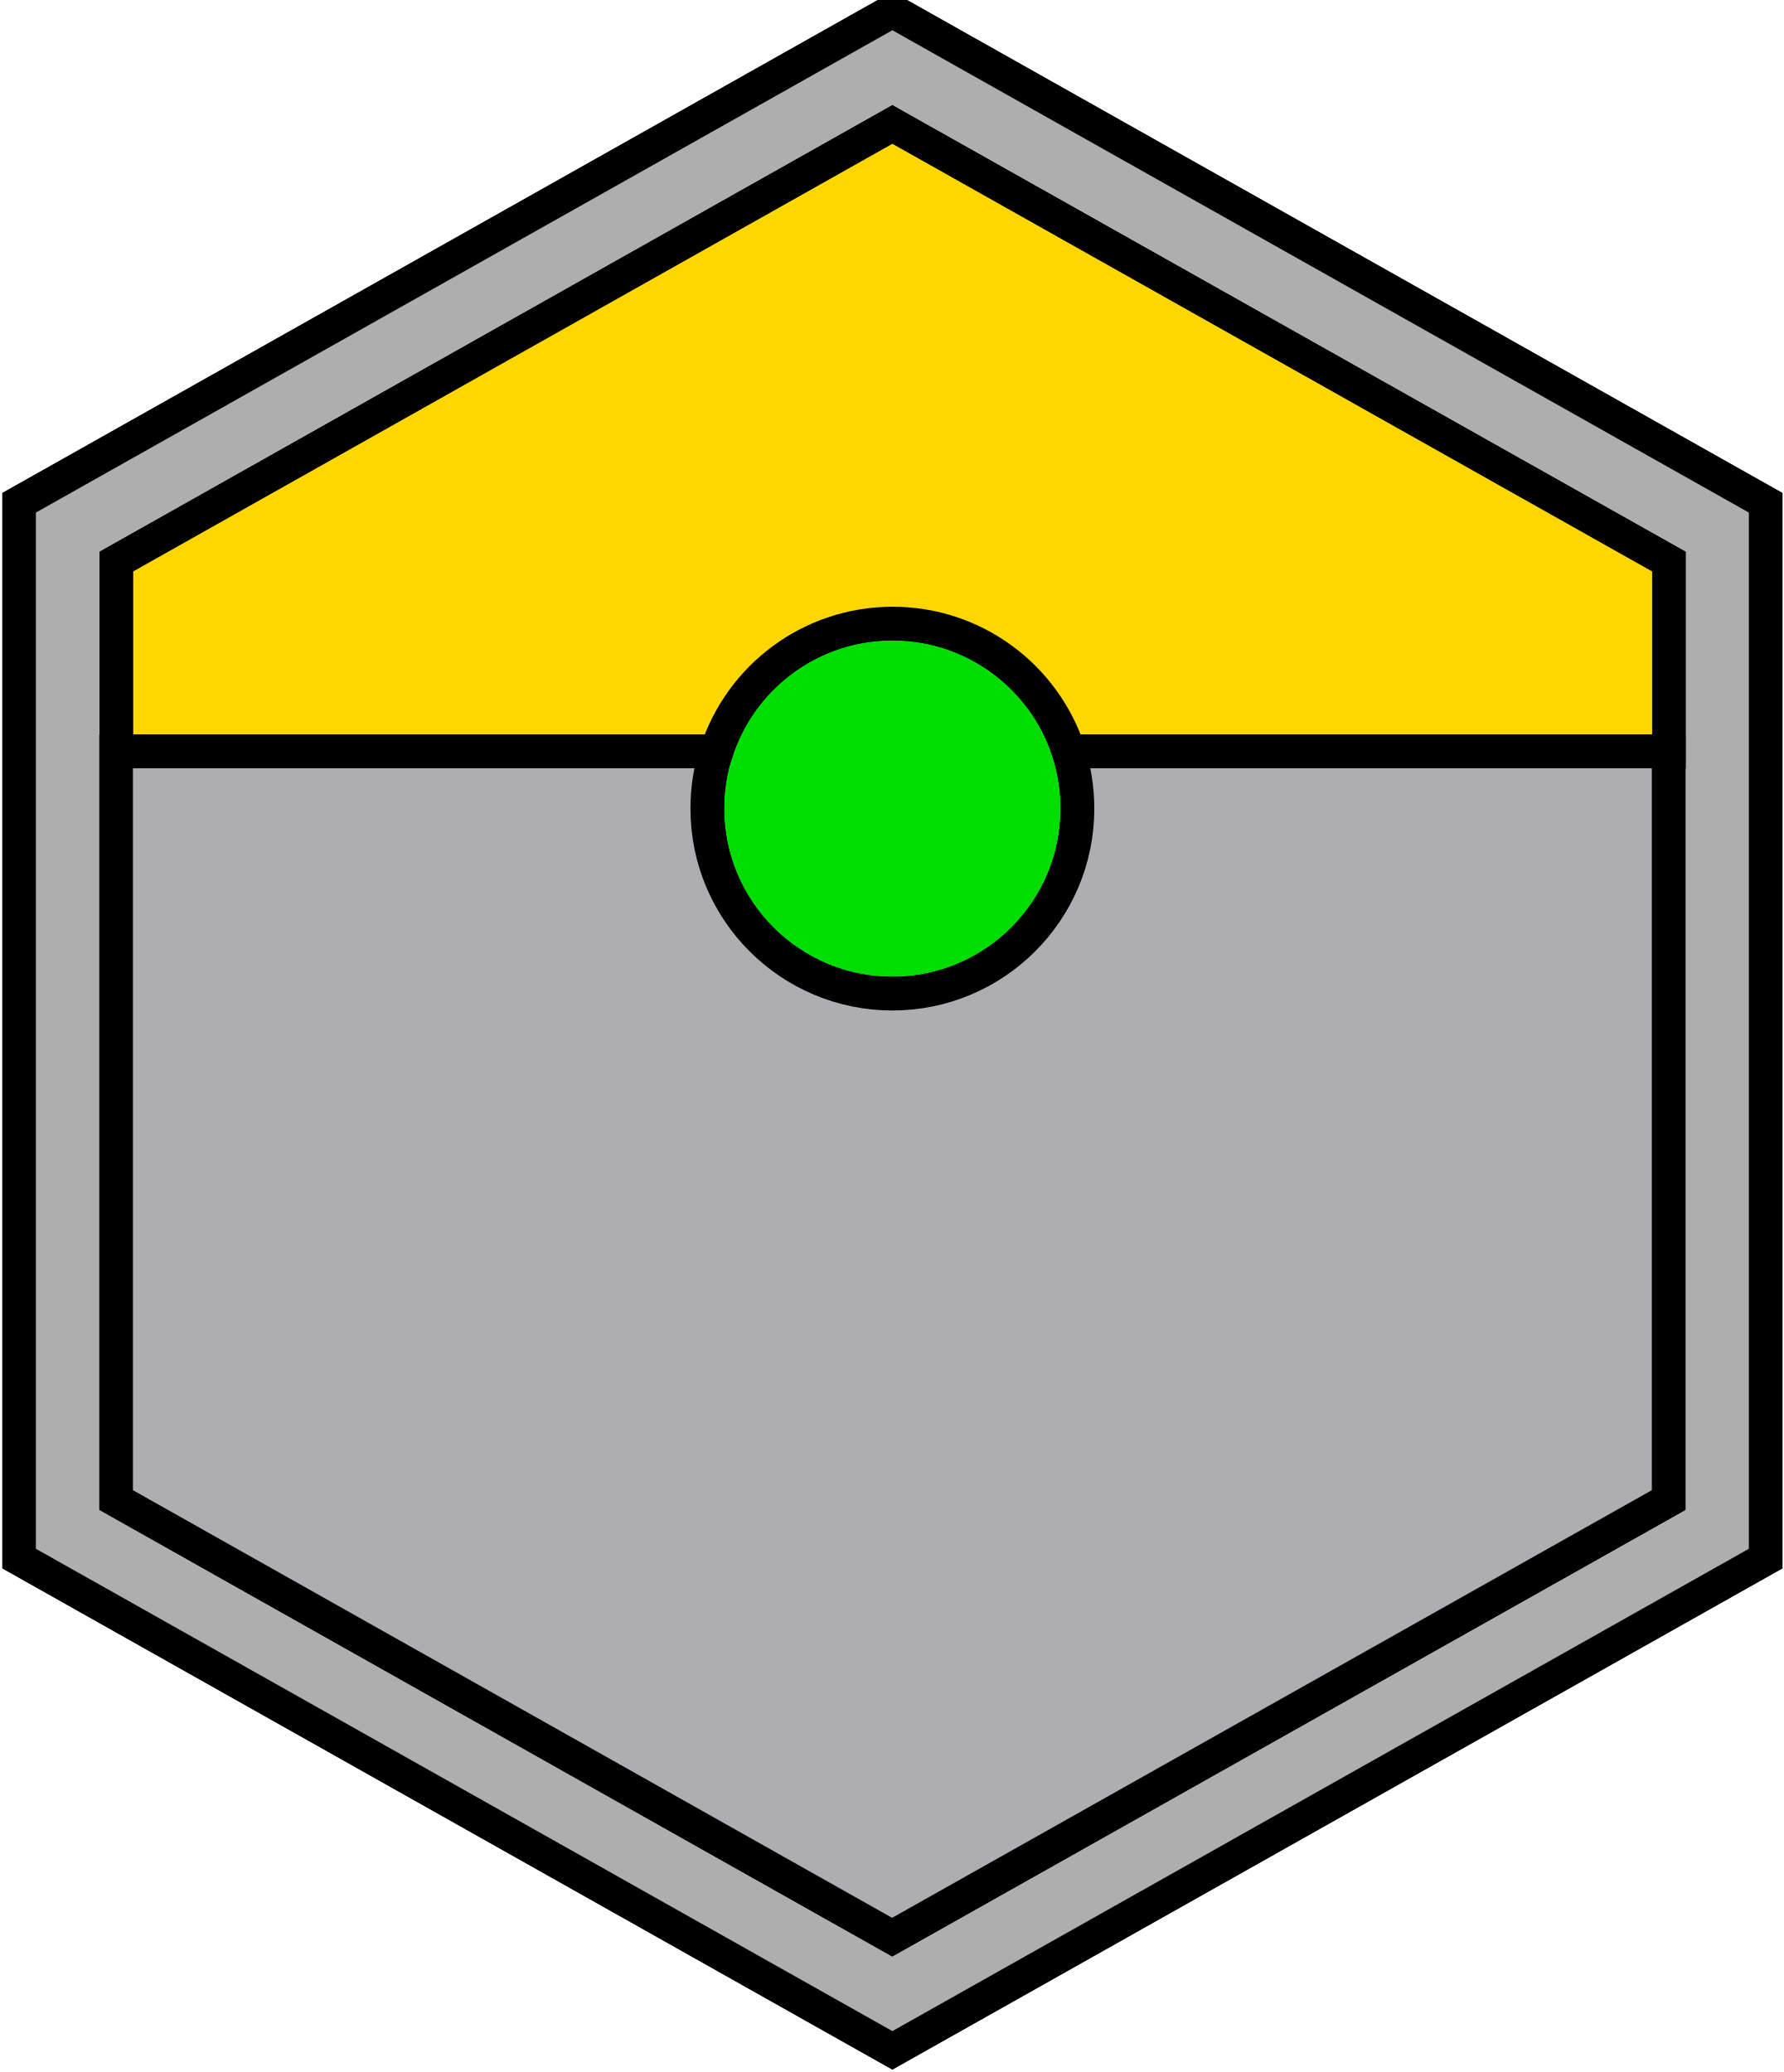
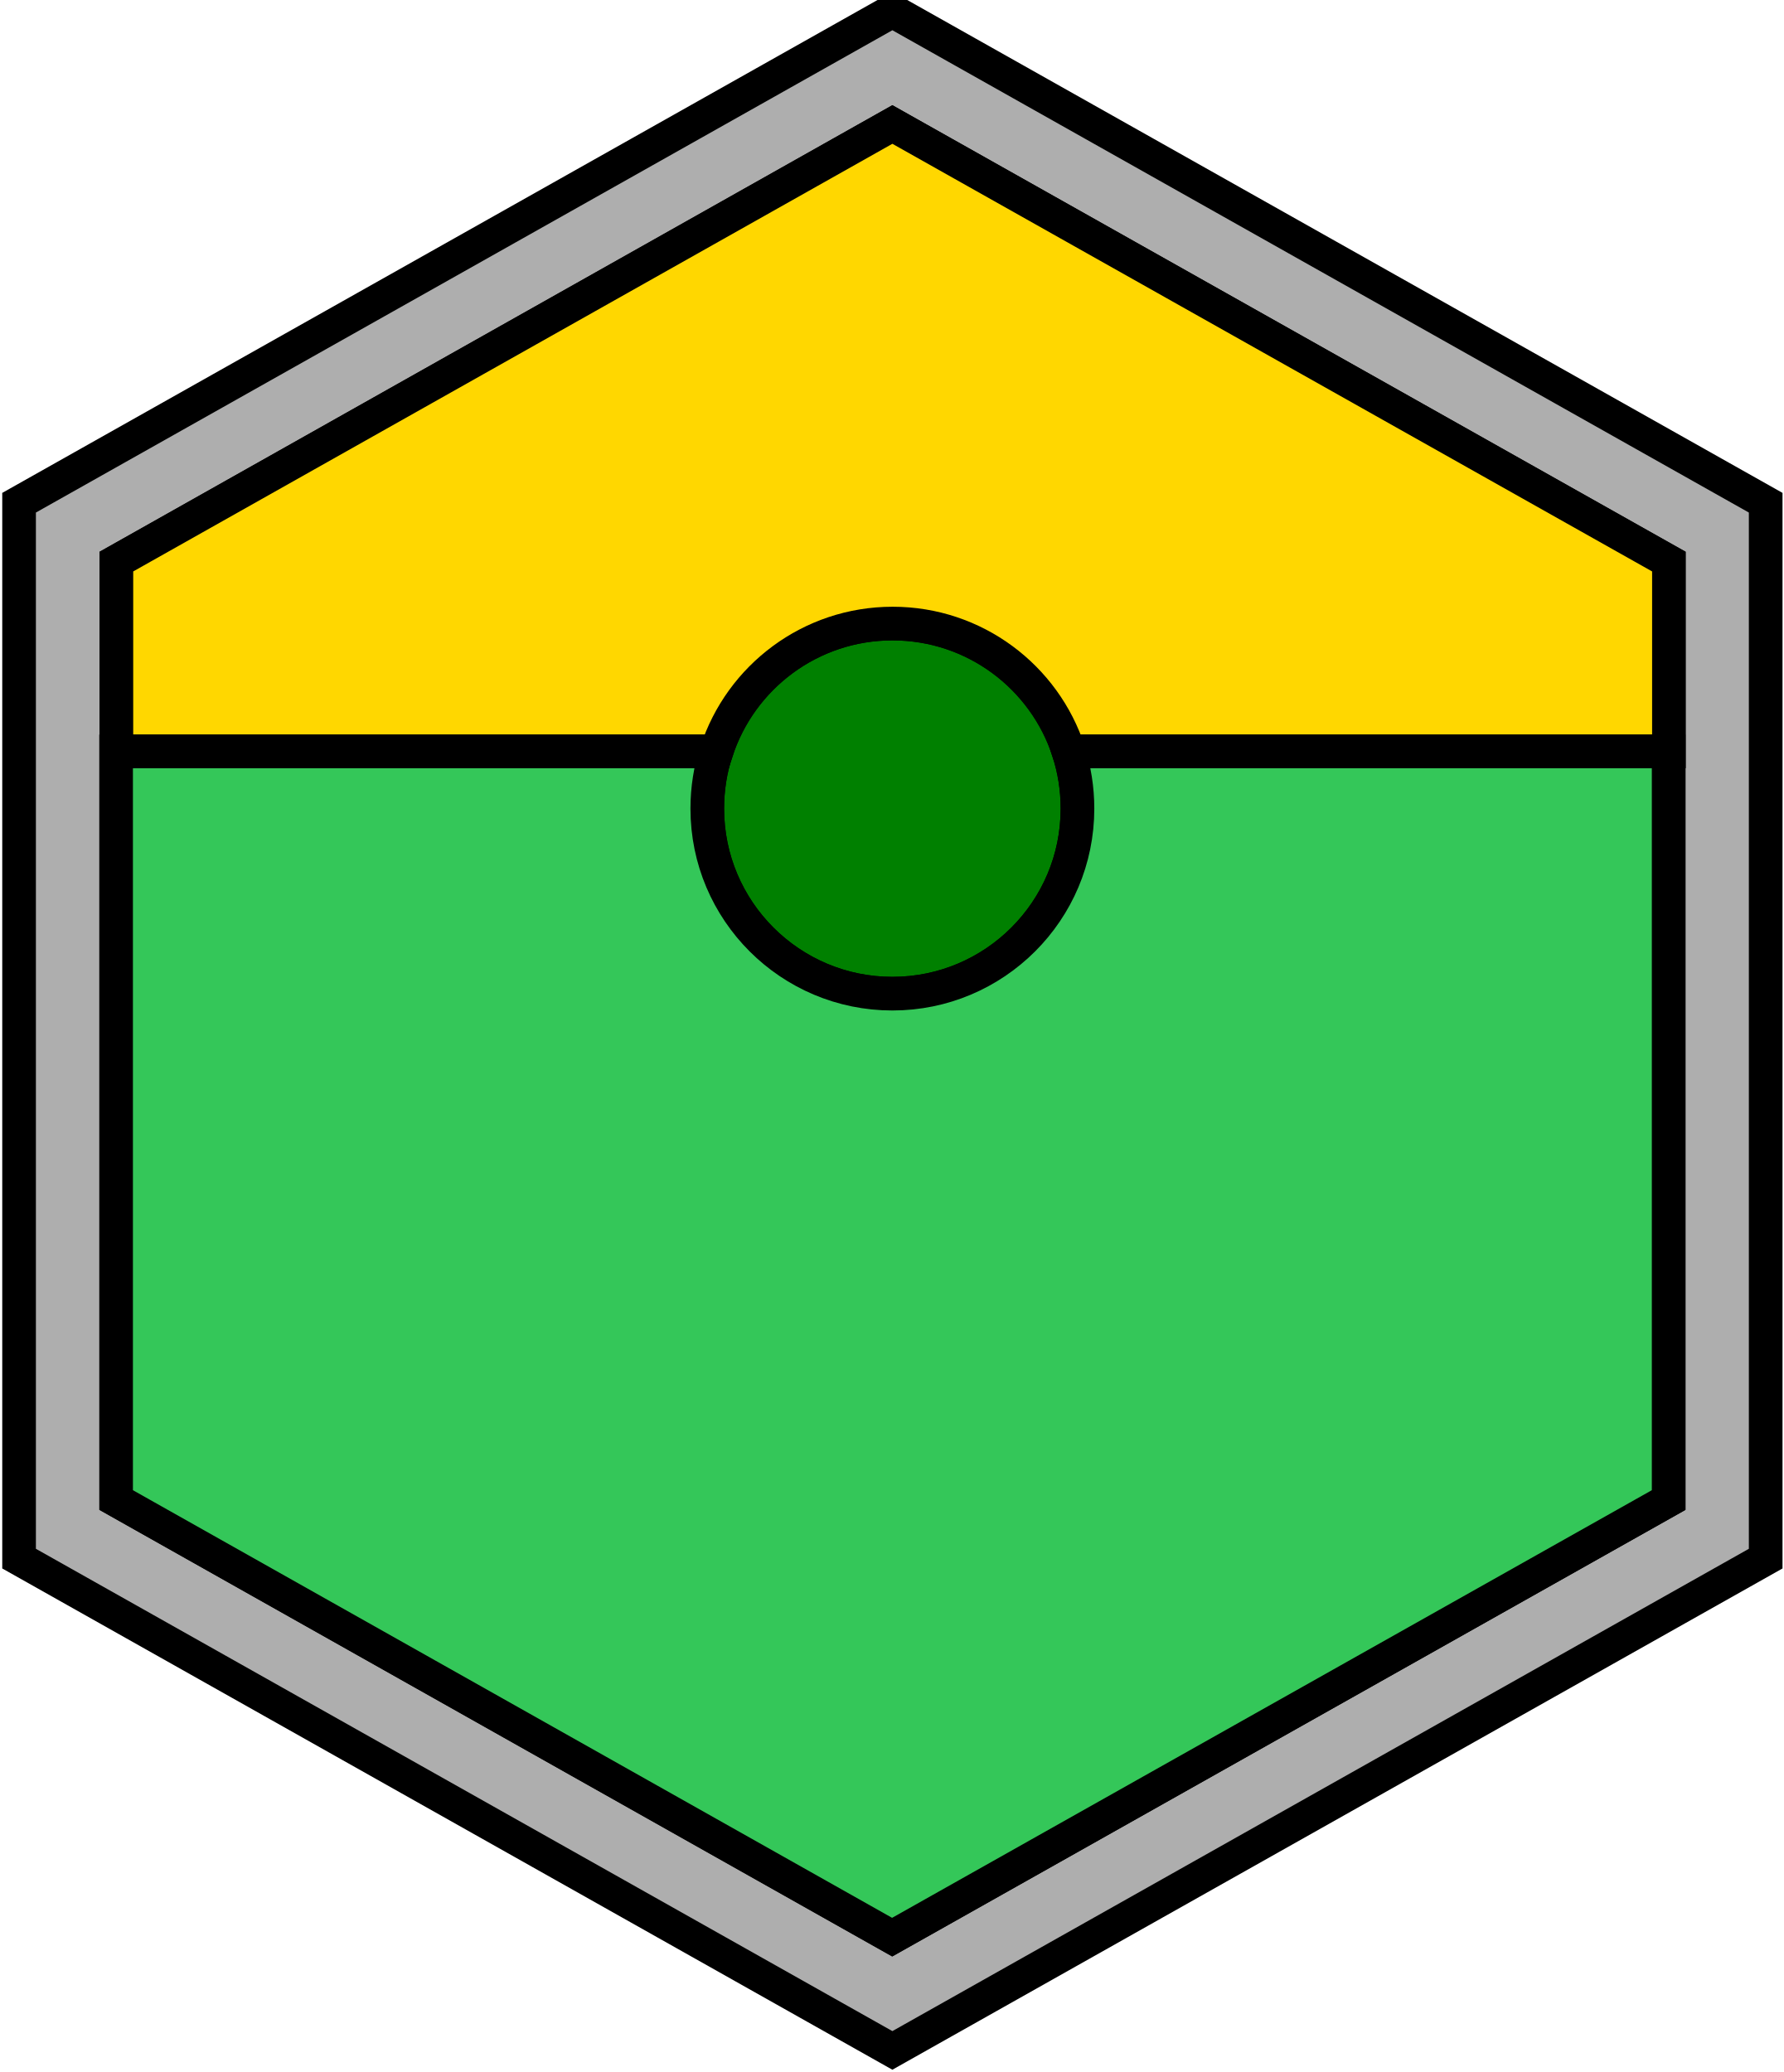
<svg xmlns="http://www.w3.org/2000/svg" width="636" height="739" viewBox="0 0 636 739" fill="none">
  <path d="M318.2 3.9L6.8 179.3V255.5V555.9L318.2 731.3L629.6 555.9V255.5V179.3L318.2 3.9ZM595 268V535L318.2 690.9L41.5 535V268V200.3L318.2 44.4L595 200.3V268Z" fill="#AEAEAE" stroke="black" stroke-width="12" stroke-miterlimit="10" />
-   <path d="M318.2 354.4C354.6 354.4 384.2 324.9 384.2 288.4C384.2 281.3 383.1 274.4 381 268C372.4 241.5 347.5 222.4 318.2 222.4C288.9 222.4 264 241.5 255.4 268C253.3 274.4 252.2 281.3 252.2 288.4C252.2 324.8 281.8 354.4 318.2 354.4Z" fill="#00dd00" stroke="black" stroke-width="12" stroke-miterlimit="10" />
+   <path d="M318.2 354.4C354.6 354.4 384.2 324.9 384.2 288.4C384.2 281.3 383.1 274.4 381 268C372.4 241.5 347.5 222.4 318.2 222.4C288.9 222.4 264 241.5 255.4 268C253.3 274.4 252.2 281.3 252.2 288.4C252.2 324.8 281.8 354.4 318.2 354.4Z" fill="green" stroke="black" stroke-width="12" stroke-miterlimit="10" />
  <path d="M41.5 200.3V268H255.5C264.1 241.5 289 222.4 318.3 222.4C347.6 222.4 372.5 241.5 381.1 268H595.1V200.3L318.2 44.4L41.5 200.3Z" fill="#FFD700" stroke="black" stroke-width="12" stroke-miterlimit="10" />
-   <path d="M384.2 288.4C384.2 324.9 354.6 354.4 318.2 354.4C281.8 354.4 252.2 324.9 252.2 288.4C252.2 281.3 253.3 274.4 255.4 268H41.4V535L318.1 690.9L595 535V268H381C383.1 274.4 384.2 281.3 384.2 288.4Z" fill="#AEAEB2" stroke="black" stroke-width="12" stroke-miterlimit="10" />
+   <path d="M384.2 288.4C384.2 324.9 354.6 354.4 318.2 354.4C281.8 354.4 252.2 324.9 252.2 288.4C252.2 281.3 253.3 274.4 255.4 268H41.4V535L318.1 690.9L595 535V268H381C383.1 274.4 384.2 281.3 384.2 288.4Z" fill="#34c759" stroke="black" stroke-width="12" stroke-miterlimit="10" />
</svg>
